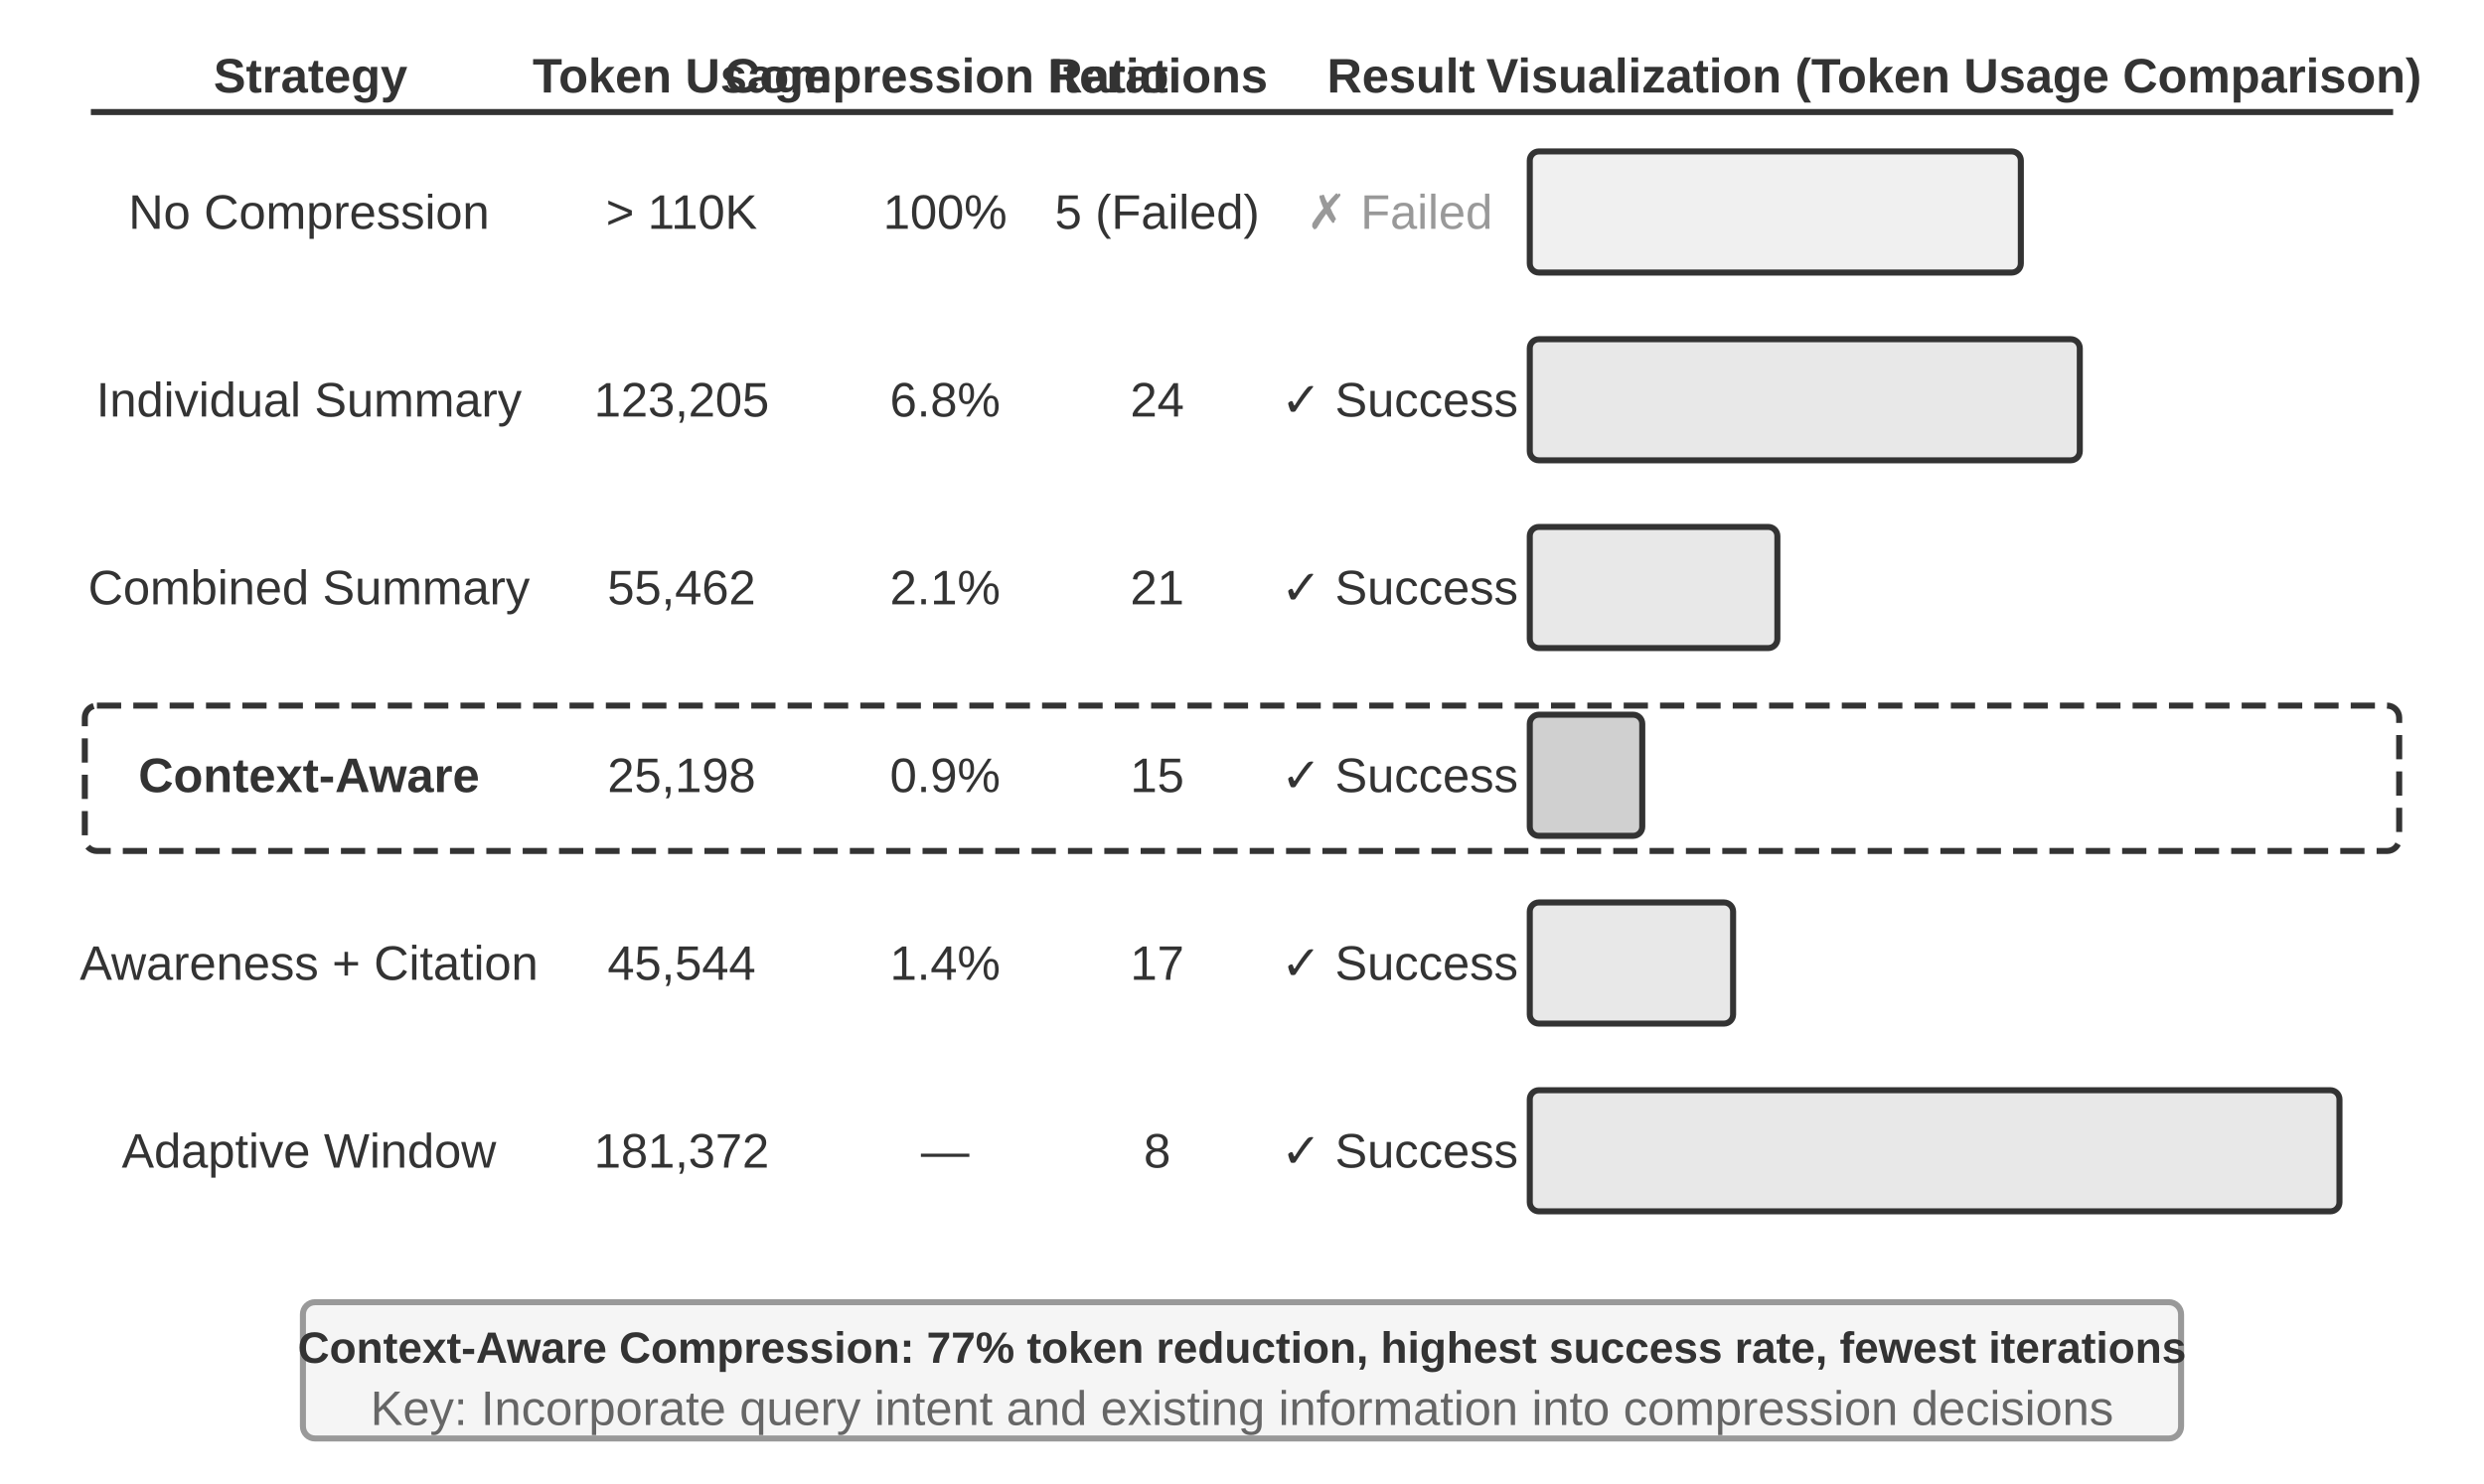
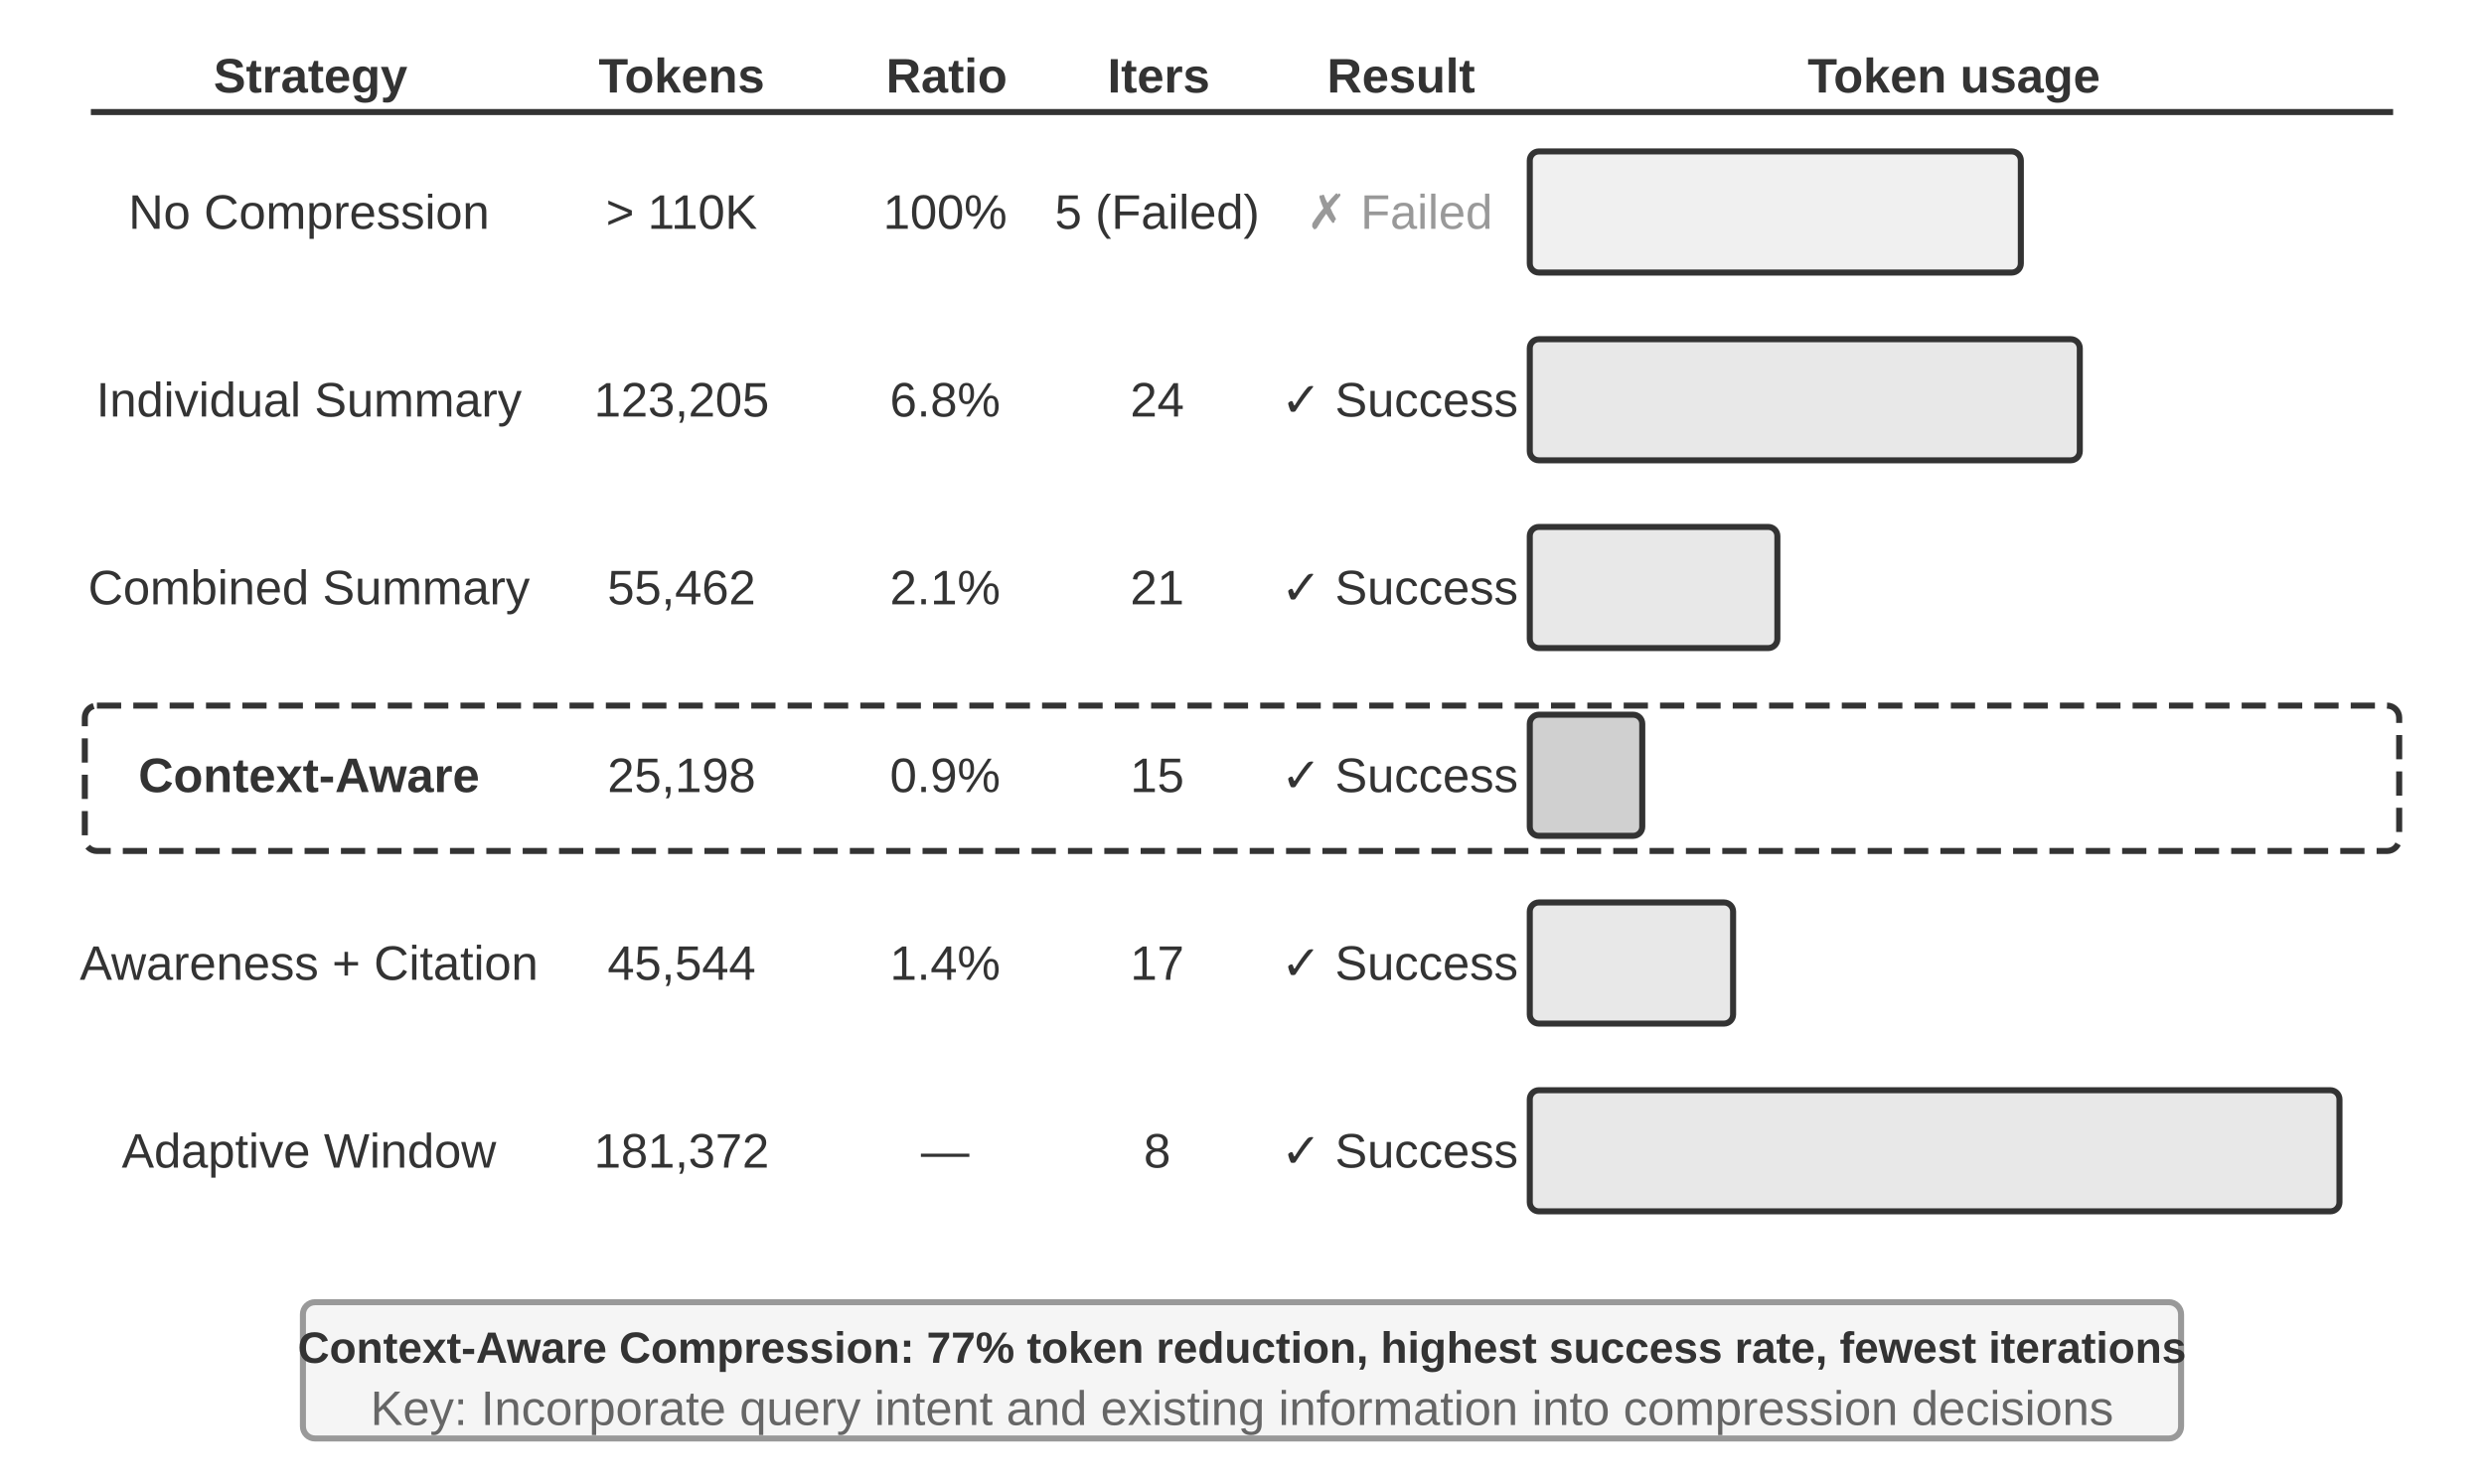
<svg xmlns="http://www.w3.org/2000/svg" viewBox="0 40 820 490" width="820" height="490" style="background:#ffffff">
  <defs>
    <marker id="ah" markerWidth="12" markerHeight="8" refX="12" refY="4" orient="auto">
      <polygon points="0 0, 12 4, 0 8" fill="#333333" />
    </marker>
    <marker id="ah-light" markerWidth="12" markerHeight="8" refX="12" refY="4" orient="auto">
      <polygon points="0 0, 12 4, 0 8" fill="#999999" />
    </marker>
  </defs>
  <text x="102.5" y="65" font-family="Arial, 'Helvetica Neue', Helvetica, 'PingFang SC', 'Microsoft YaHei', sans-serif" font-size="16" fill="#333333" text-anchor="middle" dominant-baseline="central" font-weight="bold">Strategy</text>
-   <text x="225.0" y="65" font-family="Arial, 'Helvetica Neue', Helvetica, 'PingFang SC', 'Microsoft YaHei', sans-serif" font-size="16" fill="#333333" text-anchor="middle" dominant-baseline="central" font-weight="bold">Token Usage</text>
-   <text x="312.5" y="65" font-family="Arial, 'Helvetica Neue', Helvetica, 'PingFang SC', 'Microsoft YaHei', sans-serif" font-size="16" fill="#333333" text-anchor="middle" dominant-baseline="central" font-weight="bold">Compression Ratio</text>
-   <text x="382.5" y="65" font-family="Arial, 'Helvetica Neue', Helvetica, 'PingFang SC', 'Microsoft YaHei', sans-serif" font-size="16" fill="#333333" text-anchor="middle" dominant-baseline="central" font-weight="bold">Iterations</text>
+   <text x="225.0" y="65" font-family="Arial, 'Helvetica Neue', Helvetica, 'PingFang SC', 'Microsoft YaHei', sans-serif" font-size="16" fill="#333333" text-anchor="middle" dominant-baseline="central" font-weight="bold">Tokens</text>
+   <text x="312.5" y="65" font-family="Arial, 'Helvetica Neue', Helvetica, 'PingFang SC', 'Microsoft YaHei', sans-serif" font-size="16" fill="#333333" text-anchor="middle" dominant-baseline="central" font-weight="bold">Ratio</text>
+   <text x="382.5" y="65" font-family="Arial, 'Helvetica Neue', Helvetica, 'PingFang SC', 'Microsoft YaHei', sans-serif" font-size="16" fill="#333333" text-anchor="middle" dominant-baseline="central" font-weight="bold">Iters</text>
  <text x="462.5" y="65" font-family="Arial, 'Helvetica Neue', Helvetica, 'PingFang SC', 'Microsoft YaHei', sans-serif" font-size="16" fill="#333333" text-anchor="middle" dominant-baseline="central" font-weight="bold">Result</text>
-   <text x="645.0" y="65" font-family="Arial, 'Helvetica Neue', Helvetica, 'PingFang SC', 'Microsoft YaHei', sans-serif" font-size="16" fill="#333333" text-anchor="middle" dominant-baseline="central" font-weight="bold">Visualization (Token Usage Comparison)</text>
+   <text x="645.0" y="65" font-family="Arial, 'Helvetica Neue', Helvetica, 'PingFang SC', 'Microsoft YaHei', sans-serif" font-size="16" fill="#333333" text-anchor="middle" dominant-baseline="central" font-weight="bold">Token usage</text>
  <line x1="30" y1="77" x2="790" y2="77" stroke="#333333" stroke-width="2" />
  <text x="102" y="110" font-family="Arial, 'Helvetica Neue', Helvetica, 'PingFang SC', 'Microsoft YaHei', sans-serif" font-size="16" fill="#333333" text-anchor="middle" dominant-baseline="central" font-weight="normal">No Compression</text>
  <text x="225" y="110" font-family="Arial, 'Helvetica Neue', Helvetica, 'PingFang SC', 'Microsoft YaHei', sans-serif" font-size="16" fill="#333333" text-anchor="middle" dominant-baseline="central" font-weight="normal">&gt; 110K</text>
  <text x="312" y="110" font-family="Arial, 'Helvetica Neue', Helvetica, 'PingFang SC', 'Microsoft YaHei', sans-serif" font-size="16" fill="#333333" text-anchor="middle" dominant-baseline="central" font-weight="normal">100%</text>
  <text x="382" y="110" font-family="Arial, 'Helvetica Neue', Helvetica, 'PingFang SC', 'Microsoft YaHei', sans-serif" font-size="16" fill="#333333" text-anchor="middle" dominant-baseline="central" font-weight="normal">5 (Failed)</text>
  <text x="462" y="110" font-family="Arial, 'Helvetica Neue', Helvetica, 'PingFang SC', 'Microsoft YaHei', sans-serif" font-size="16" fill="#999999" text-anchor="middle" dominant-baseline="central" font-weight="normal">✗ Failed</text>
  <rect x="505" y="90" width="162.105" height="40" rx="3" fill="#f0f0f0" stroke="#333333" stroke-width="2" />
  <text x="102" y="172" font-family="Arial, 'Helvetica Neue', Helvetica, 'PingFang SC', 'Microsoft YaHei', sans-serif" font-size="16" fill="#333333" text-anchor="middle" dominant-baseline="central" font-weight="normal">Individual Summary</text>
  <text x="225" y="172" font-family="Arial, 'Helvetica Neue', Helvetica, 'PingFang SC', 'Microsoft YaHei', sans-serif" font-size="16" fill="#333333" text-anchor="middle" dominant-baseline="central" font-weight="normal">123,205</text>
  <text x="312" y="172" font-family="Arial, 'Helvetica Neue', Helvetica, 'PingFang SC', 'Microsoft YaHei', sans-serif" font-size="16" fill="#333333" text-anchor="middle" dominant-baseline="central" font-weight="normal">6.8%</text>
  <text x="382" y="172" font-family="Arial, 'Helvetica Neue', Helvetica, 'PingFang SC', 'Microsoft YaHei', sans-serif" font-size="16" fill="#333333" text-anchor="middle" dominant-baseline="central" font-weight="normal">24</text>
  <text x="462" y="172" font-family="Arial, 'Helvetica Neue', Helvetica, 'PingFang SC', 'Microsoft YaHei', sans-serif" font-size="16" fill="#333333" text-anchor="middle" dominant-baseline="central" font-weight="normal">✓ Success</text>
  <rect x="505" y="152" width="181.565" height="40" rx="3" fill="#e8e8e8" stroke="#333333" stroke-width="2" />
  <text x="102" y="234" font-family="Arial, 'Helvetica Neue', Helvetica, 'PingFang SC', 'Microsoft YaHei', sans-serif" font-size="16" fill="#333333" text-anchor="middle" dominant-baseline="central" font-weight="normal">Combined Summary</text>
  <text x="225" y="234" font-family="Arial, 'Helvetica Neue', Helvetica, 'PingFang SC', 'Microsoft YaHei', sans-serif" font-size="16" fill="#333333" text-anchor="middle" dominant-baseline="central" font-weight="normal">55,462</text>
  <text x="312" y="234" font-family="Arial, 'Helvetica Neue', Helvetica, 'PingFang SC', 'Microsoft YaHei', sans-serif" font-size="16" fill="#333333" text-anchor="middle" dominant-baseline="central" font-weight="normal">2.1%</text>
  <text x="382" y="234" font-family="Arial, 'Helvetica Neue', Helvetica, 'PingFang SC', 'Microsoft YaHei', sans-serif" font-size="16" fill="#333333" text-anchor="middle" dominant-baseline="central" font-weight="normal">21</text>
  <text x="462" y="234" font-family="Arial, 'Helvetica Neue', Helvetica, 'PingFang SC', 'Microsoft YaHei', sans-serif" font-size="16" fill="#333333" text-anchor="middle" dominant-baseline="central" font-weight="normal">✓ Success</text>
  <rect x="505" y="214" width="81.733" height="40" rx="3" fill="#e8e8e8" stroke="#333333" stroke-width="2" />
  <text x="102" y="296" font-family="Arial, 'Helvetica Neue', Helvetica, 'PingFang SC', 'Microsoft YaHei', sans-serif" font-size="16" fill="#333333" text-anchor="middle" dominant-baseline="central" font-weight="bold">Context-Aware</text>
  <text x="225" y="296" font-family="Arial, 'Helvetica Neue', Helvetica, 'PingFang SC', 'Microsoft YaHei', sans-serif" font-size="16" fill="#333333" text-anchor="middle" dominant-baseline="central" font-weight="normal">25,198</text>
  <text x="312" y="296" font-family="Arial, 'Helvetica Neue', Helvetica, 'PingFang SC', 'Microsoft YaHei', sans-serif" font-size="16" fill="#333333" text-anchor="middle" dominant-baseline="central" font-weight="normal">0.9%</text>
  <text x="382" y="296" font-family="Arial, 'Helvetica Neue', Helvetica, 'PingFang SC', 'Microsoft YaHei', sans-serif" font-size="16" fill="#333333" text-anchor="middle" dominant-baseline="central" font-weight="normal">15</text>
  <text x="462" y="296" font-family="Arial, 'Helvetica Neue', Helvetica, 'PingFang SC', 'Microsoft YaHei', sans-serif" font-size="16" fill="#333333" text-anchor="middle" dominant-baseline="central" font-weight="normal">✓ Success</text>
  <rect x="505" y="276" width="37.134" height="40" rx="3" fill="#d0d0d0" stroke="#333333" stroke-width="2" />
  <text x="102" y="358" font-family="Arial, 'Helvetica Neue', Helvetica, 'PingFang SC', 'Microsoft YaHei', sans-serif" font-size="16" fill="#333333" text-anchor="middle" dominant-baseline="central" font-weight="normal">Awareness + Citation</text>
  <text x="225" y="358" font-family="Arial, 'Helvetica Neue', Helvetica, 'PingFang SC', 'Microsoft YaHei', sans-serif" font-size="16" fill="#333333" text-anchor="middle" dominant-baseline="central" font-weight="normal">45,544</text>
  <text x="312" y="358" font-family="Arial, 'Helvetica Neue', Helvetica, 'PingFang SC', 'Microsoft YaHei', sans-serif" font-size="16" fill="#333333" text-anchor="middle" dominant-baseline="central" font-weight="normal">1.4%</text>
  <text x="382" y="358" font-family="Arial, 'Helvetica Neue', Helvetica, 'PingFang SC', 'Microsoft YaHei', sans-serif" font-size="16" fill="#333333" text-anchor="middle" dominant-baseline="central" font-weight="normal">17</text>
  <text x="462" y="358" font-family="Arial, 'Helvetica Neue', Helvetica, 'PingFang SC', 'Microsoft YaHei', sans-serif" font-size="16" fill="#333333" text-anchor="middle" dominant-baseline="central" font-weight="normal">✓ Success</text>
  <rect x="505" y="338" width="67.117" height="40" rx="3" fill="#e8e8e8" stroke="#333333" stroke-width="2" />
  <text x="102" y="420" font-family="Arial, 'Helvetica Neue', Helvetica, 'PingFang SC', 'Microsoft YaHei', sans-serif" font-size="16" fill="#333333" text-anchor="middle" dominant-baseline="central" font-weight="normal">Adaptive Window</text>
  <text x="225" y="420" font-family="Arial, 'Helvetica Neue', Helvetica, 'PingFang SC', 'Microsoft YaHei', sans-serif" font-size="16" fill="#333333" text-anchor="middle" dominant-baseline="central" font-weight="normal">181,372</text>
  <text x="312" y="420" font-family="Arial, 'Helvetica Neue', Helvetica, 'PingFang SC', 'Microsoft YaHei', sans-serif" font-size="16" fill="#333333" text-anchor="middle" dominant-baseline="central" font-weight="normal">—</text>
  <text x="382" y="420" font-family="Arial, 'Helvetica Neue', Helvetica, 'PingFang SC', 'Microsoft YaHei', sans-serif" font-size="16" fill="#333333" text-anchor="middle" dominant-baseline="central" font-weight="normal">8</text>
  <text x="462" y="420" font-family="Arial, 'Helvetica Neue', Helvetica, 'PingFang SC', 'Microsoft YaHei', sans-serif" font-size="16" fill="#333333" text-anchor="middle" dominant-baseline="central" font-weight="normal">✓ Success</text>
  <rect x="505" y="400" width="267.285" height="40" rx="3" fill="#e8e8e8" stroke="#333333" stroke-width="2" />
  <rect x="28" y="273" width="764" height="48" rx="4" fill="none" stroke="#333333" stroke-width="2" stroke-dasharray="8,4" />
  <rect x="100" y="470" width="620" height="45" rx="4" fill="#f5f5f5" stroke="#999999" stroke-width="2" />
  <text x="410" y="485" font-family="Arial, 'Helvetica Neue', Helvetica, 'PingFang SC', 'Microsoft YaHei', sans-serif" font-size="14.5" fill="#333333" text-anchor="middle" dominant-baseline="central" font-weight="bold">Context-Aware Compression: 77% token reduction, highest success rate, fewest iterations</text>
  <text x="410" y="505" font-family="Arial, 'Helvetica Neue', Helvetica, 'PingFang SC', 'Microsoft YaHei', sans-serif" font-size="16" fill="#666666" text-anchor="middle" dominant-baseline="central" font-weight="normal">Key: Incorporate query intent and existing information into compression decisions</text>
</svg>
